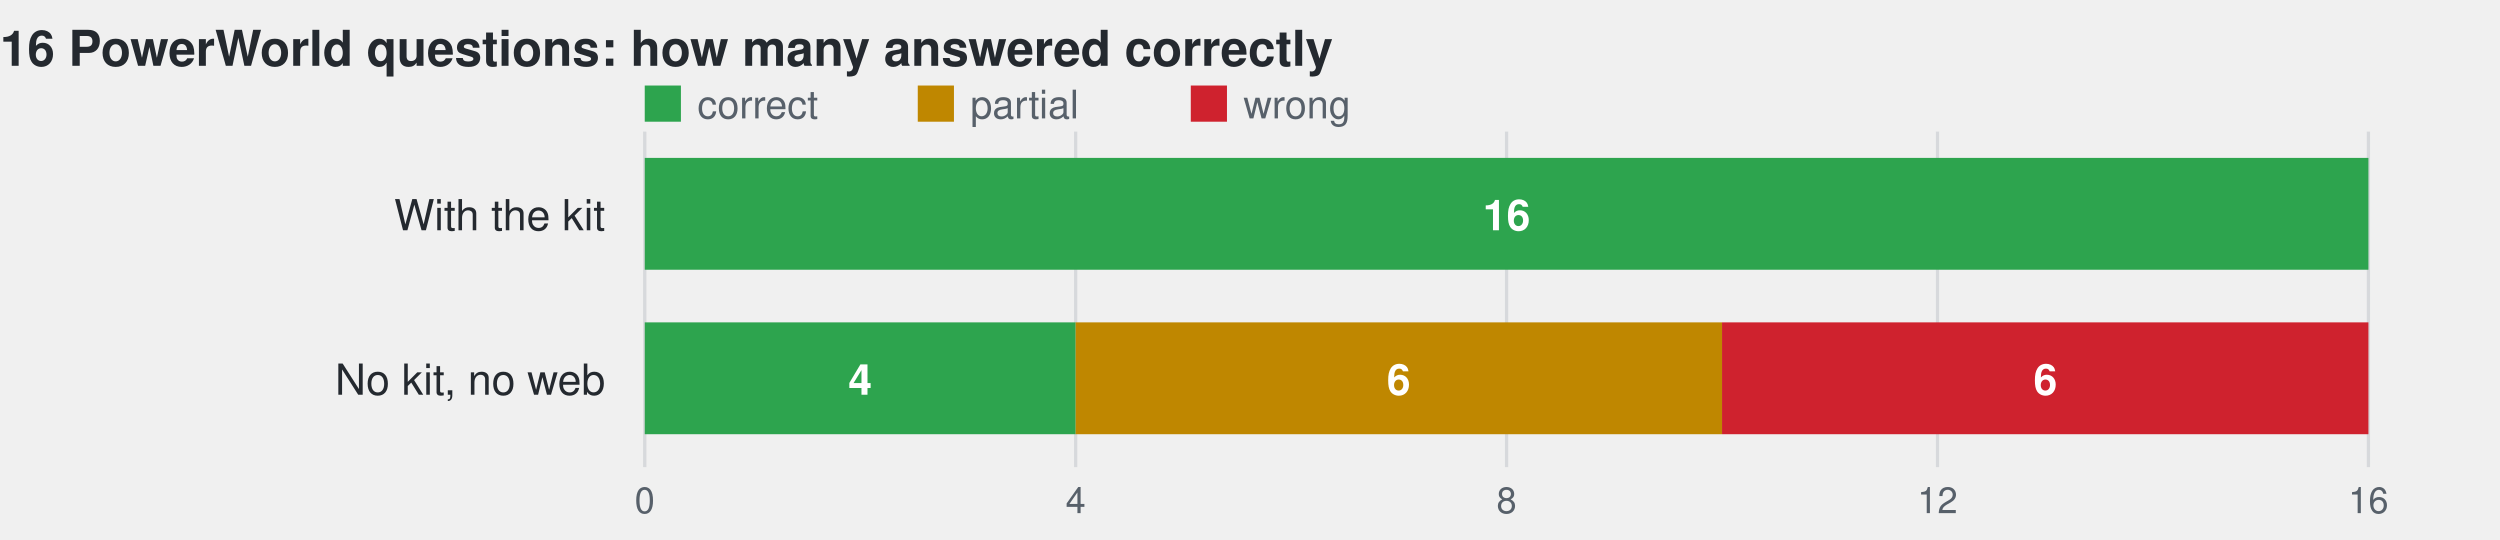
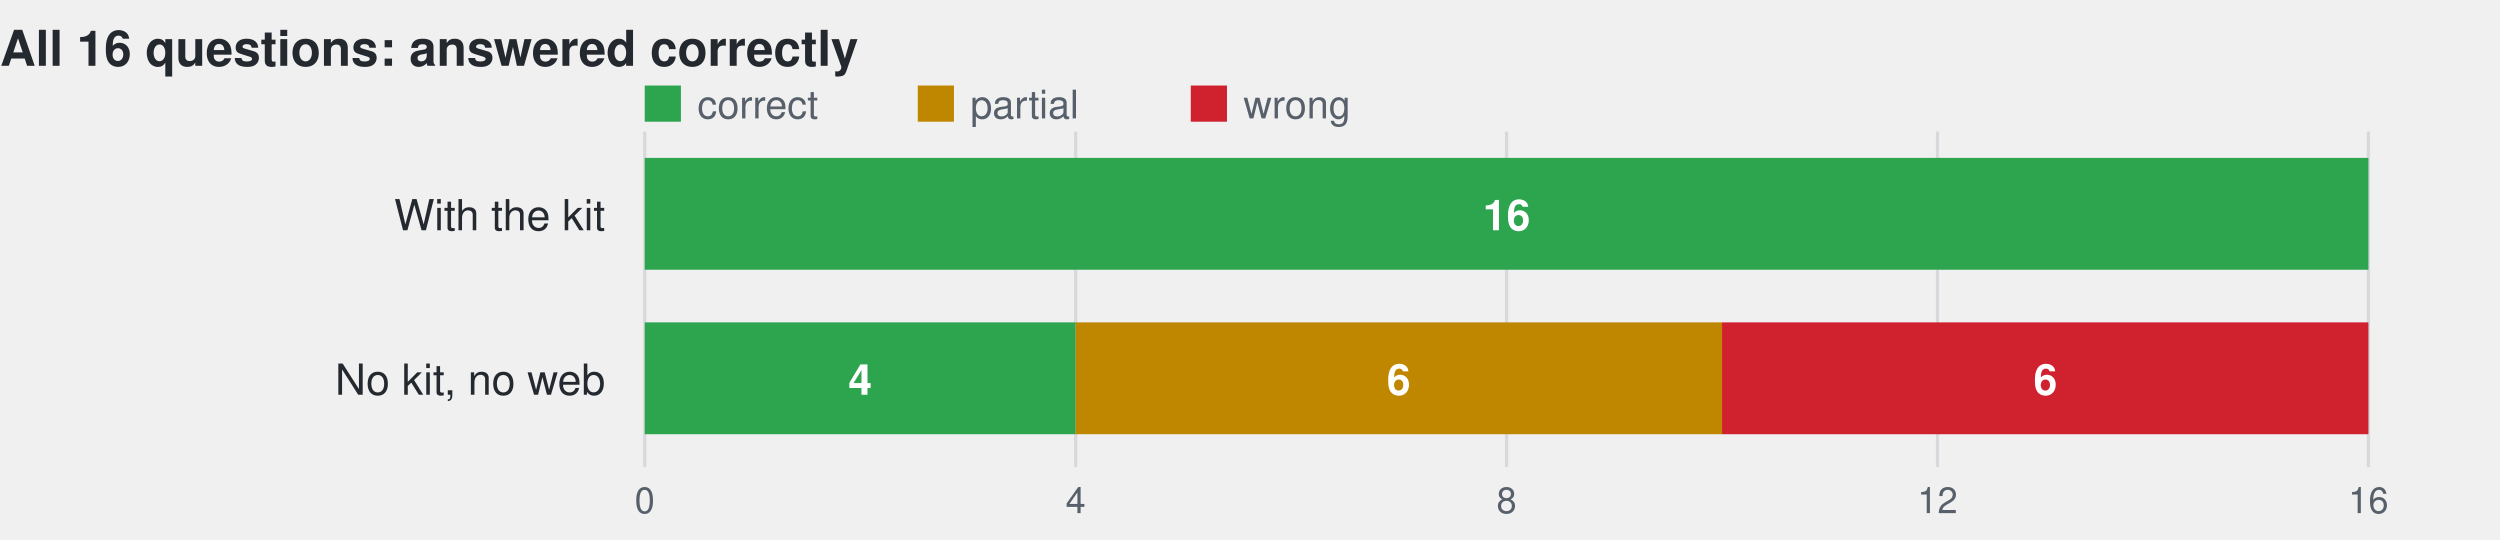
<svg xmlns="http://www.w3.org/2000/svg" width="760" height="164" viewBox="0 0 760 164" font-family="-apple-system,BlinkMacSystemFont,Segoe UI,Helvetica,Arial,sans-serif">
-   <text x="0" y="20" font-size="15" font-weight="600" fill="#24292f">16 PowerWorld questions: how many answered correctly</text>
+   <text x="0" y="20" font-size="15" font-weight="600" fill="#24292f">All 16 questions: answered correctly</text>
  <line x1="196.0" y1="40" x2="196.0" y2="142" stroke="#8c959f" stroke-width="1" opacity="0.25" />
  <text x="196.0" y="156" font-size="11" fill="#57606a" text-anchor="middle">0</text>
  <line x1="327.0" y1="40" x2="327.0" y2="142" stroke="#8c959f" stroke-width="1" opacity="0.25" />
  <text x="327.0" y="156" font-size="11" fill="#57606a" text-anchor="middle">4</text>
  <line x1="458.0" y1="40" x2="458.0" y2="142" stroke="#8c959f" stroke-width="1" opacity="0.25" />
  <text x="458.0" y="156" font-size="11" fill="#57606a" text-anchor="middle">8</text>
  <line x1="589.0" y1="40" x2="589.0" y2="142" stroke="#8c959f" stroke-width="1" opacity="0.25" />
  <text x="589.0" y="156" font-size="11" fill="#57606a" text-anchor="middle">12</text>
  <line x1="720.0" y1="40" x2="720.0" y2="142" stroke="#8c959f" stroke-width="1" opacity="0.25" />
  <text x="720.0" y="156" font-size="11" fill="#57606a" text-anchor="middle">16</text>
  <text x="184" y="70.0" font-size="13" fill="#24292f" text-anchor="end">With the kit</text>
  <rect x="196.0" y="48" width="524.0" height="34" fill="#2da44e" />
  <text x="458.0" y="70.0" font-size="13" font-weight="600" fill="#ffffff" text-anchor="middle">16</text>
  <text x="184" y="120.0" font-size="13" fill="#24292f" text-anchor="end">No kit, no web</text>
  <rect x="196.0" y="98" width="131.0" height="34" fill="#2da44e" />
  <text x="261.5" y="120.0" font-size="13" font-weight="600" fill="#ffffff" text-anchor="middle">4</text>
  <rect x="327.0" y="98" width="196.5" height="34" fill="#bf8700" />
  <text x="425.2" y="120.0" font-size="13" font-weight="600" fill="#ffffff" text-anchor="middle">6</text>
  <rect x="523.5" y="98" width="196.5" height="34" fill="#cf222e" />
  <text x="621.8" y="120.0" font-size="13" font-weight="600" fill="#ffffff" text-anchor="middle">6</text>
  <rect x="196" y="26" width="11" height="11" fill="#2da44e" />
  <text x="212" y="36" font-size="12" fill="#57606a">correct</text>
  <rect x="279" y="26" width="11" height="11" fill="#bf8700" />
  <text x="295" y="36" font-size="12" fill="#57606a">partial</text>
  <rect x="362" y="26" width="11" height="11" fill="#cf222e" />
  <text x="378" y="36" font-size="12" fill="#57606a">wrong</text>
</svg>
